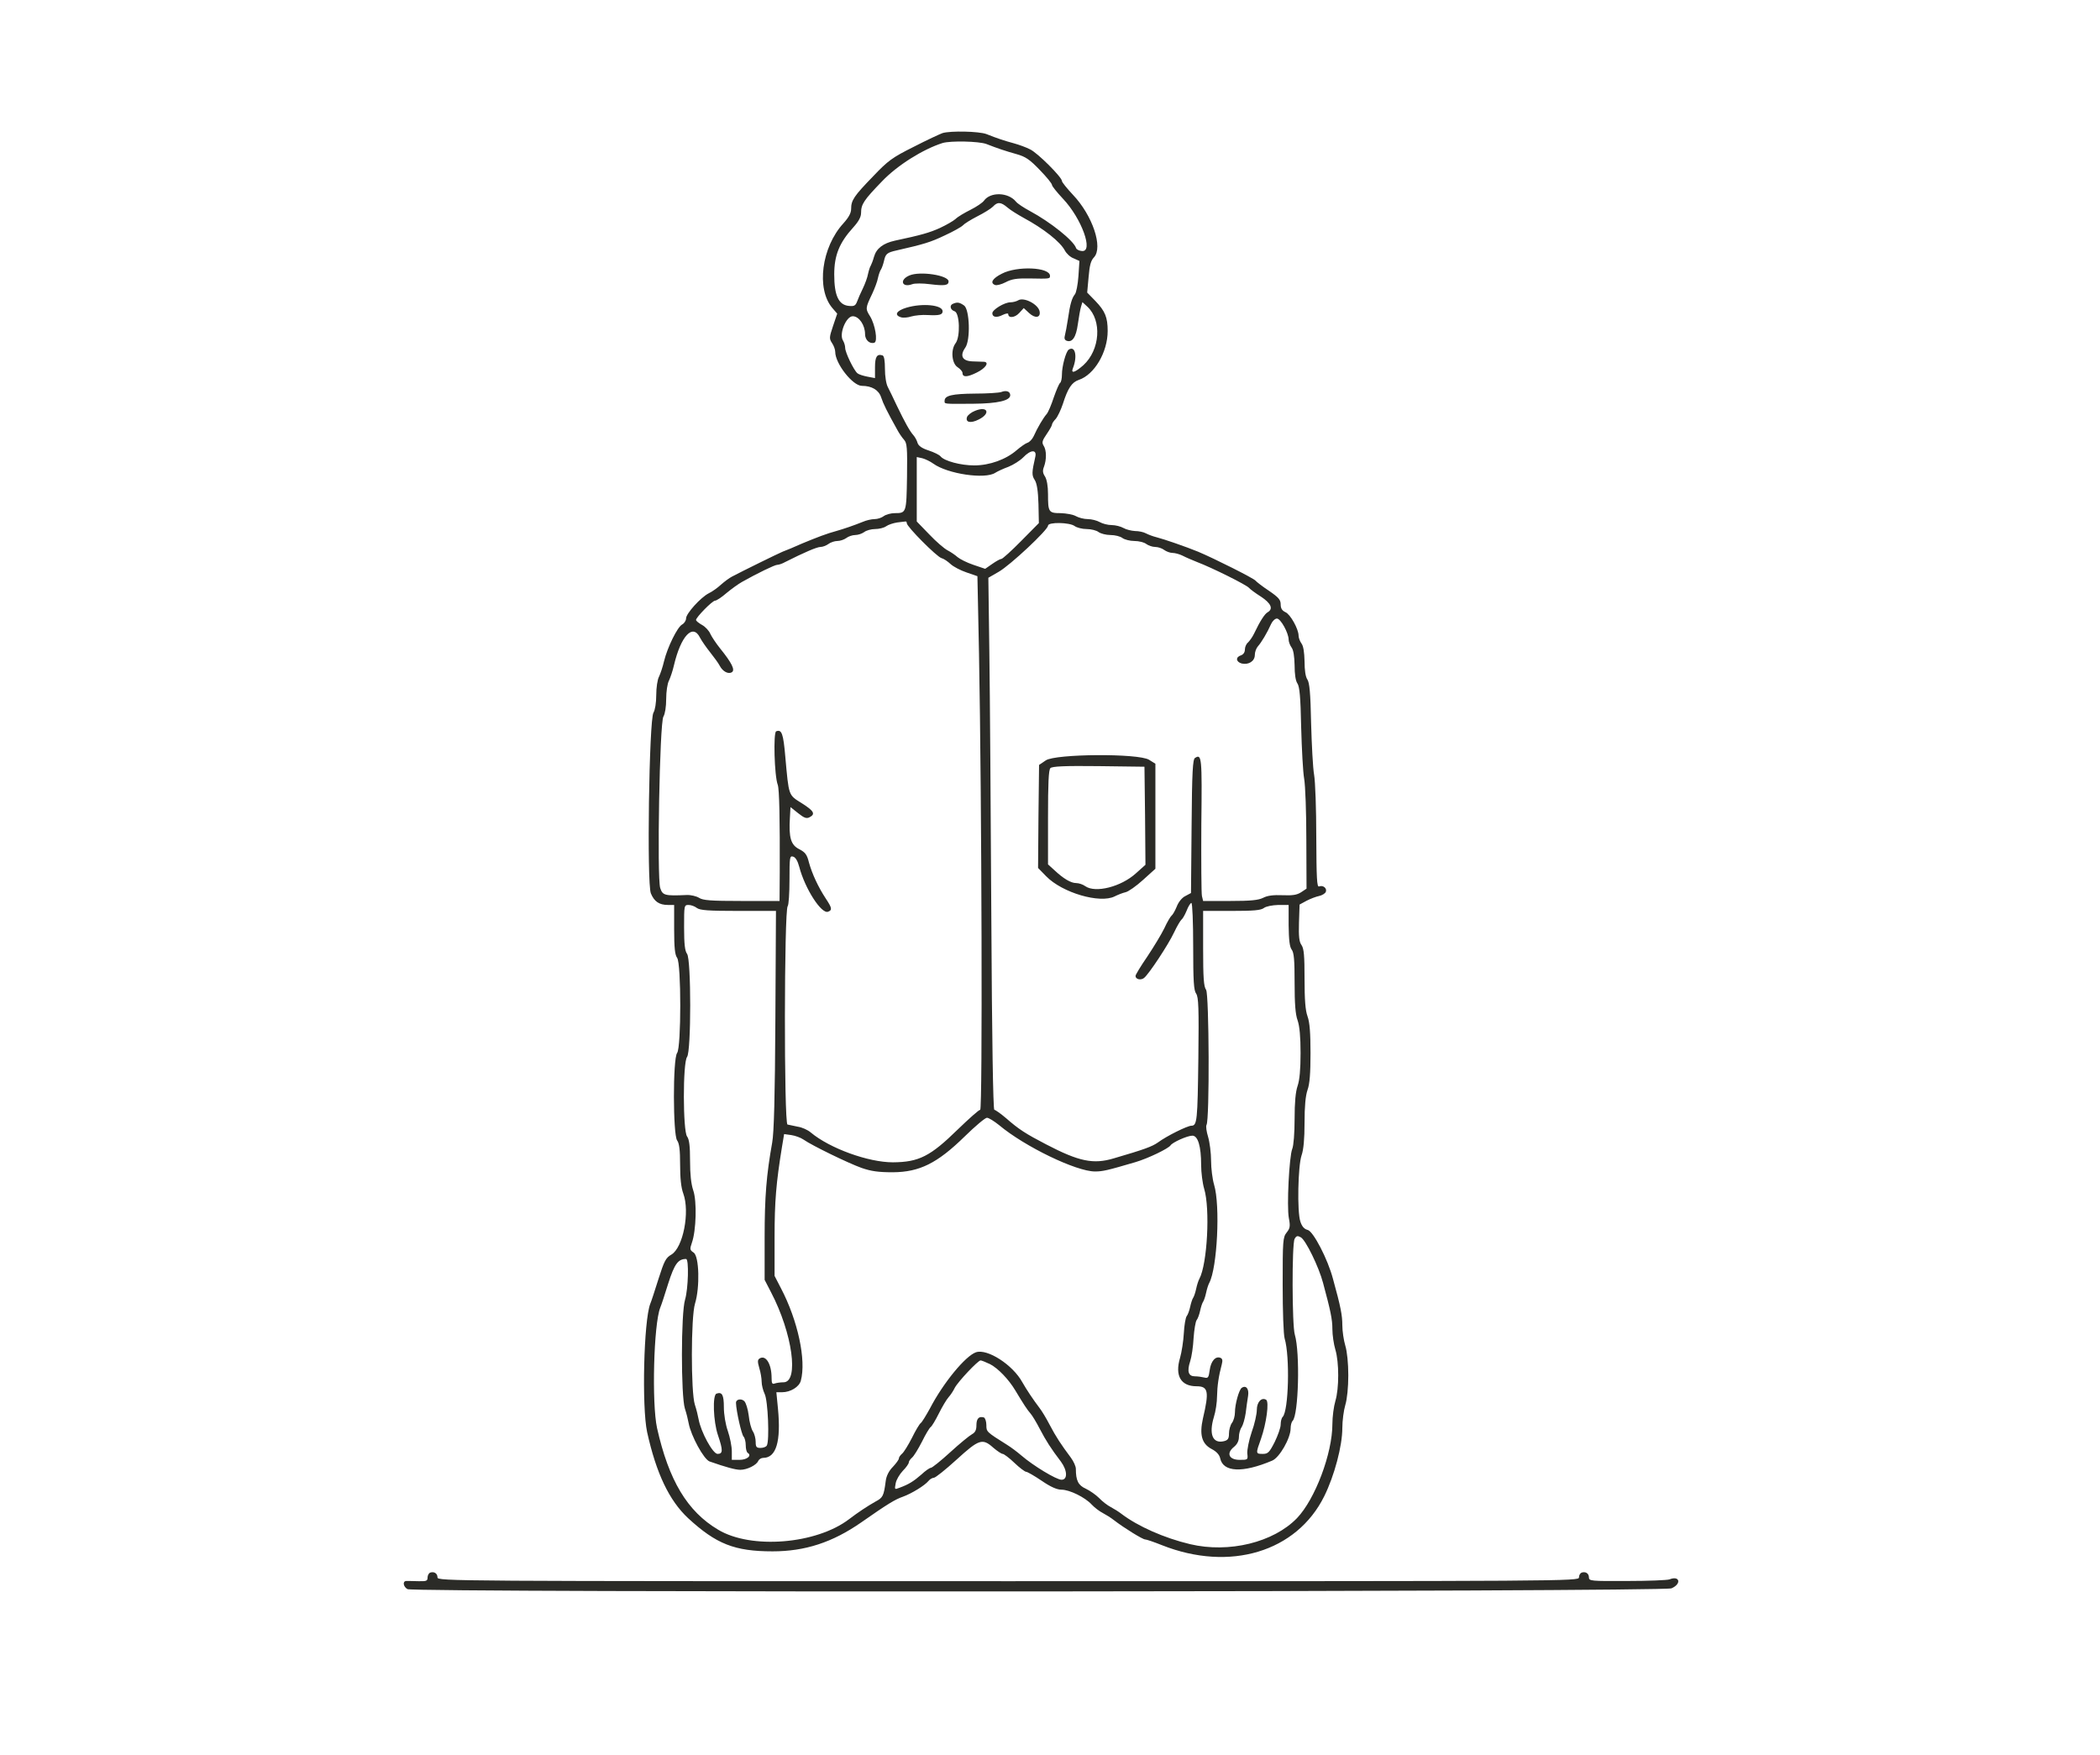
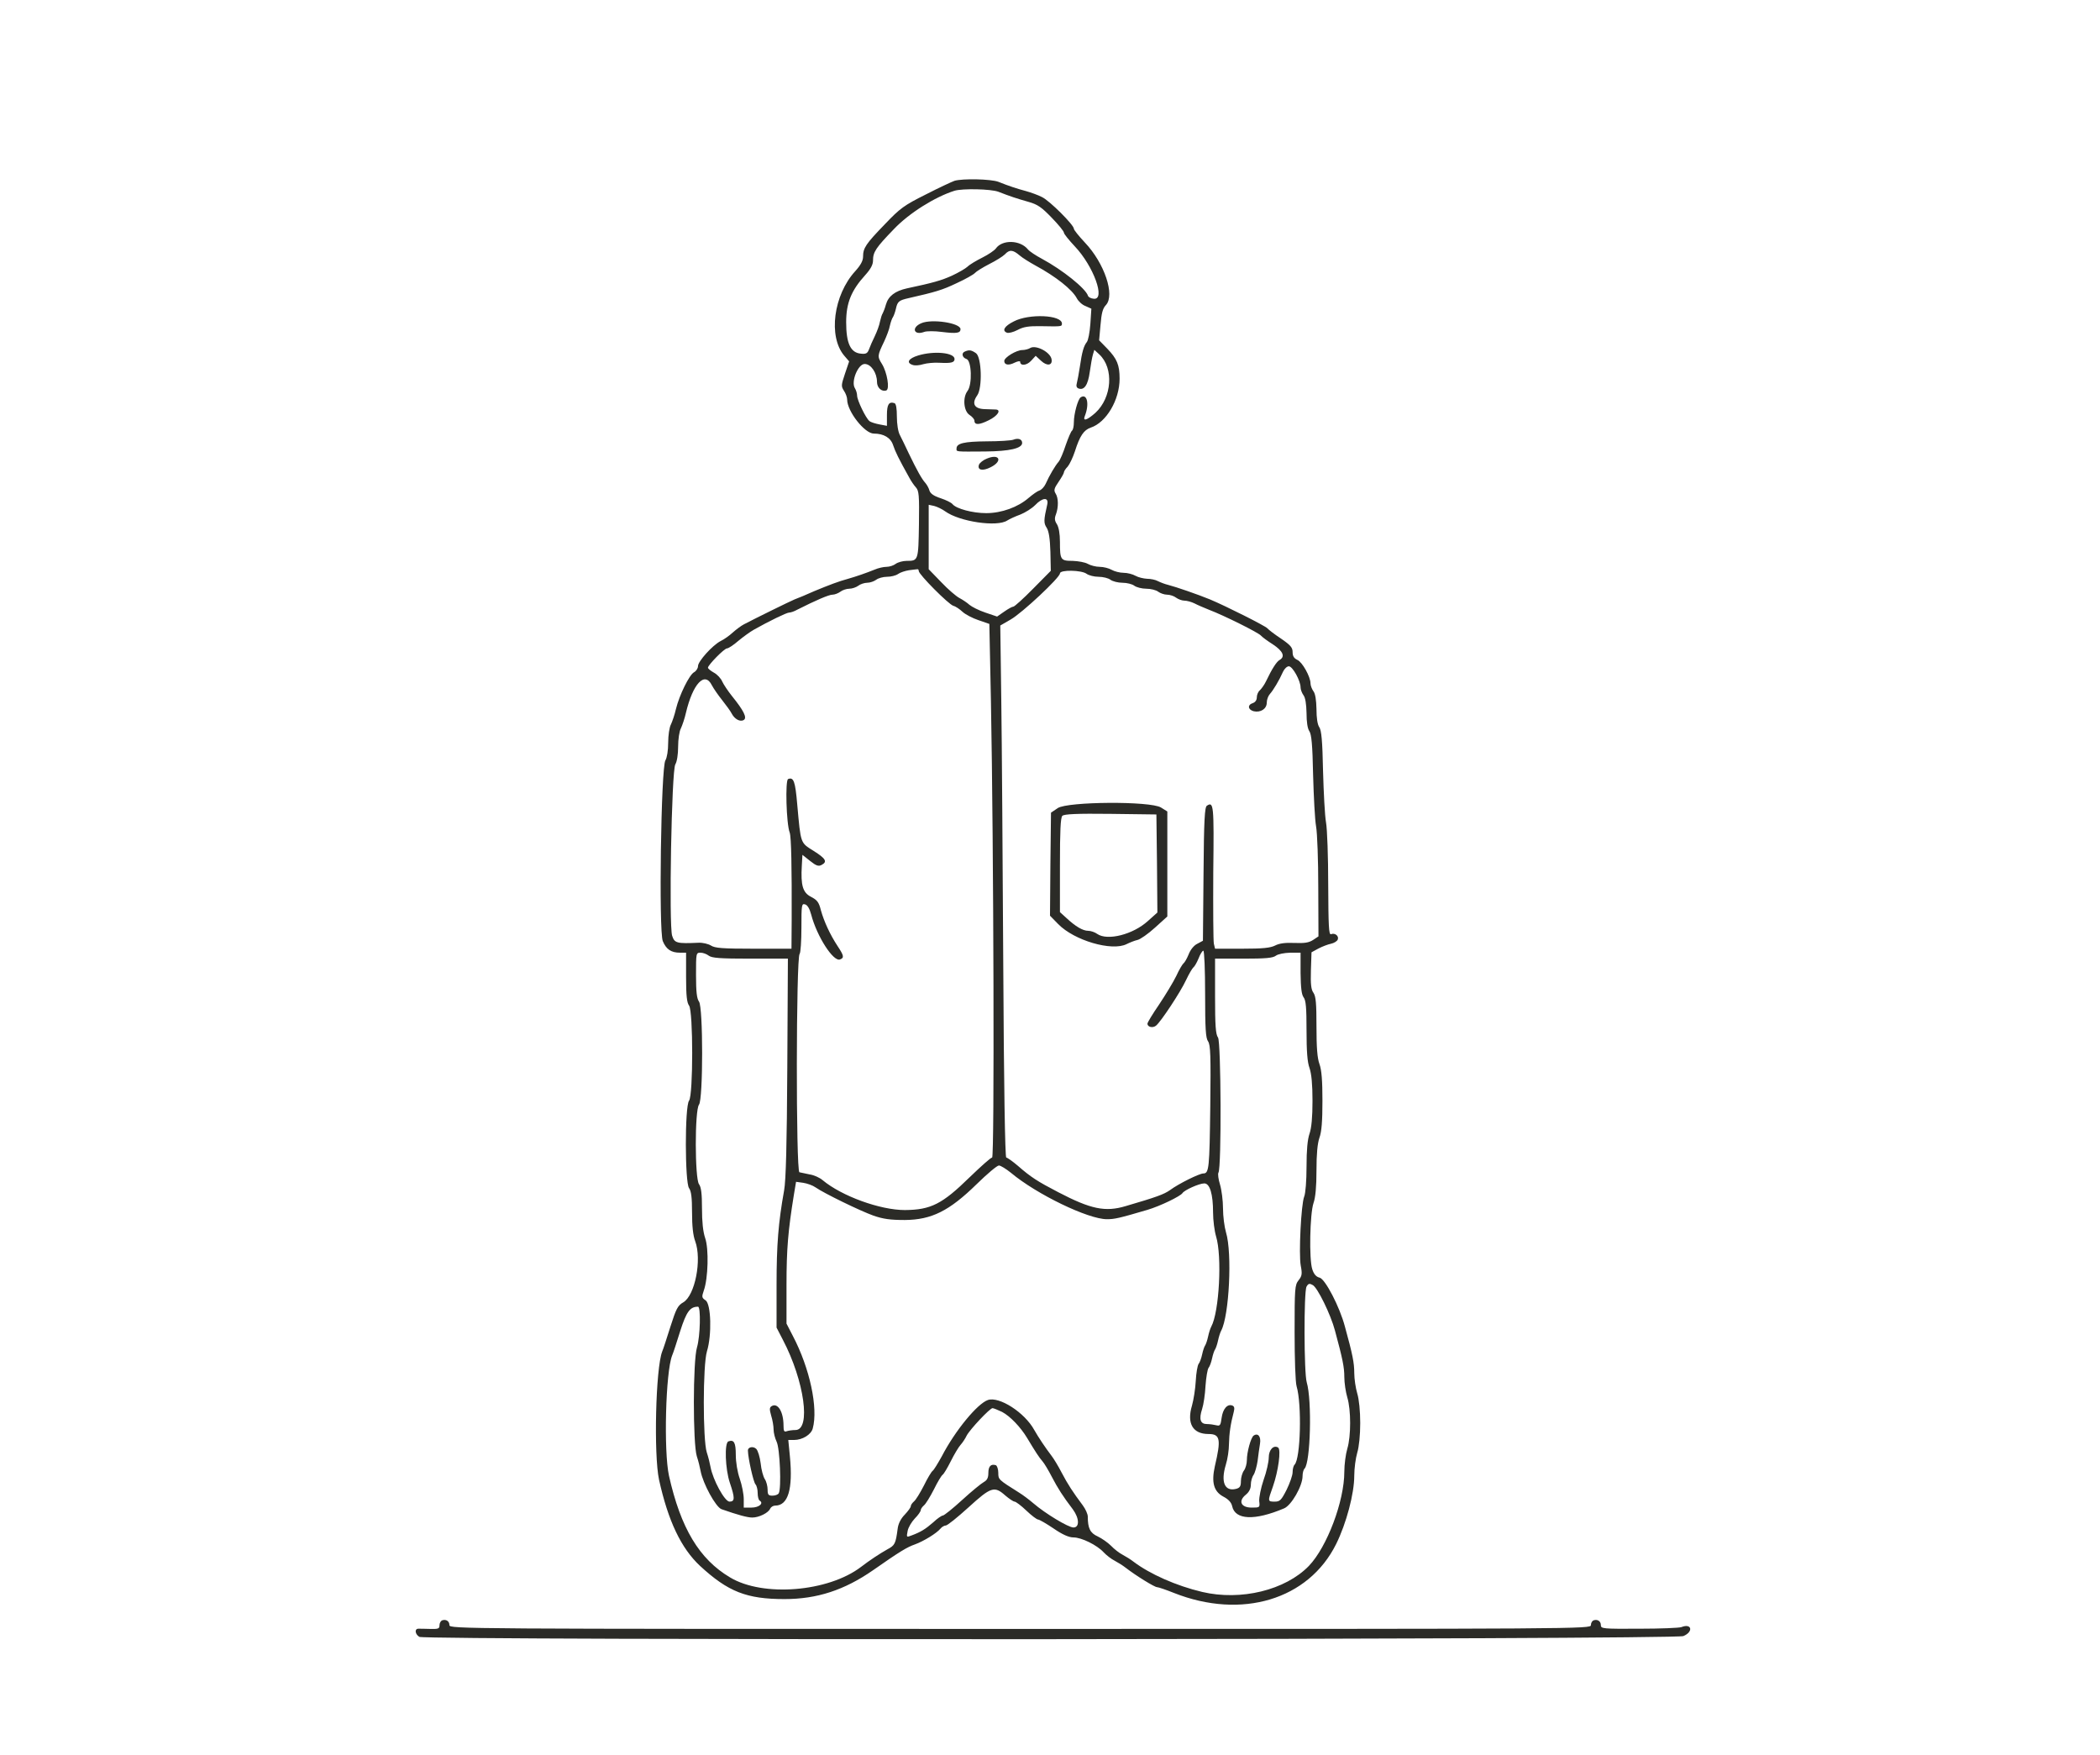
<svg xmlns="http://www.w3.org/2000/svg" version="1.0" width="1056pt" height="882pt" viewBox="0 0 1056 882" preserveAspectRatio="xMidYMid meet">
-   <g transform="translate(0,882) scale(0.1,-0.1)" fill="#2B2B27">
-     <path d="M4740 8151 c-14 -5 -79 -35 -145 -69 -108 -54 -129 -69 -205 -149 -96 -99 -110 -120 -110 -163 0 -21 -12 -43 -39 -73 -110 -120 -137 -329 -56 -425 l25 -29 -21 -62 c-19 -57 -20 -63 -5 -86 9 -13 16 -33 16 -44 0 -59 88 -171 134 -171 50 0 85 -21 97 -58 11 -33 28 -68 81 -163 9 -17 24 -39 34 -50 15 -17 17 -39 15 -186 -3 -182 -3 -183 -62 -183 -19 0 -44 -7 -55 -15 -10 -8 -31 -15 -46 -15 -15 0 -42 -6 -60 -14 -42 -17 -94 -35 -133 -46 -48 -13 -95 -31 -170 -62 -38 -17 -83 -36 -100 -42 -28 -12 -197 -95 -254 -125 -14 -7 -39 -26 -56 -41 -16 -15 -44 -35 -61 -43 -41 -21 -114 -102 -114 -126 0 -11 -9 -25 -20 -31 -24 -13 -74 -115 -91 -185 -6 -27 -18 -62 -25 -77 -8 -14 -14 -56 -14 -92 0 -40 -6 -76 -14 -89 -22 -35 -34 -859 -13 -909 17 -41 42 -58 86 -58 l31 0 0 -123 c0 -93 4 -128 15 -143 21 -28 21 -450 0 -478 -22 -29 -21 -412 0 -440 11 -15 15 -48 15 -122 0 -68 5 -116 16 -145 34 -93 -1 -272 -60 -307 -28 -16 -36 -32 -65 -123 -18 -57 -36 -113 -41 -124 -33 -84 -43 -519 -16 -645 46 -208 111 -344 206 -433 141 -130 234 -167 425 -167 163 0 301 45 445 145 136 95 171 116 211 130 44 16 109 56 128 79 7 9 20 16 27 16 8 0 59 41 114 91 113 103 130 109 185 60 20 -17 41 -31 47 -31 6 0 33 -20 59 -45 26 -25 53 -45 59 -45 6 0 41 -20 78 -45 45 -31 77 -45 100 -45 40 0 118 -38 152 -75 14 -15 39 -34 55 -42 17 -9 41 -24 55 -35 53 -41 146 -98 158 -98 7 0 45 -13 85 -29 341 -135 677 -34 816 246 51 103 91 253 91 343 0 37 7 89 15 116 9 29 15 89 15 149 0 60 -6 120 -15 149 -8 27 -15 73 -15 103 0 50 -8 92 -47 233 -26 99 -99 239 -127 246 -17 4 -29 17 -37 42 -17 50 -12 280 6 333 10 28 15 82 15 164 0 83 5 136 15 165 11 30 15 84 15 185 0 101 -4 155 -15 185 -11 30 -15 84 -15 189 0 116 -3 151 -15 169 -12 16 -15 43 -13 113 l3 91 35 19 c19 10 48 21 63 24 15 3 31 13 34 21 7 18 -14 35 -34 27 -11 -4 -13 41 -14 248 0 140 -5 281 -11 314 -6 33 -12 150 -15 259 -3 152 -8 204 -19 220 -9 13 -14 46 -14 91 -1 46 -6 77 -15 89 -8 11 -15 29 -15 40 0 33 -41 107 -66 118 -17 8 -24 19 -24 39 0 23 -10 35 -58 68 -32 21 -63 45 -69 52 -10 12 -207 111 -288 145 -61 25 -171 63 -210 73 -17 4 -40 13 -52 19 -12 7 -37 12 -55 12 -18 1 -44 7 -58 15 -14 8 -41 15 -60 15 -19 0 -46 7 -60 15 -14 8 -41 15 -60 15 -19 0 -46 7 -60 15 -14 8 -48 14 -76 15 -61 0 -64 5 -64 96 0 41 -6 73 -15 88 -12 18 -13 30 -5 50 13 36 13 82 -2 105 -10 16 -7 26 15 58 15 22 27 43 27 48 0 5 8 18 19 29 10 12 26 46 36 76 25 79 45 108 80 120 78 26 145 139 145 246 0 69 -13 100 -62 151 l-41 42 7 77 c5 60 11 83 27 100 47 50 -7 211 -106 315 -30 32 -55 63 -55 69 0 19 -122 141 -160 159 -19 10 -55 23 -80 30 -48 13 -85 25 -140 47 -38 14 -179 17 -220 5z m220 -55 c59 -23 92 -34 152 -51 46 -13 66 -27 117 -80 34 -35 61 -68 61 -75 0 -6 25 -37 55 -69 94 -99 156 -270 95 -263 -14 1 -27 8 -29 15 -12 37 -128 130 -232 186 -30 16 -62 37 -70 47 -39 48 -129 50 -161 5 -7 -10 -38 -31 -68 -46 -30 -15 -64 -35 -75 -46 -11 -10 -46 -30 -78 -45 -53 -24 -95 -36 -227 -64 -59 -13 -93 -39 -105 -81 -5 -19 -13 -38 -16 -44 -4 -5 -10 -24 -14 -42 -3 -18 -15 -50 -26 -73 -11 -22 -24 -52 -29 -66 -8 -21 -15 -25 -42 -22 -51 5 -73 52 -73 158 0 97 26 160 96 237 27 30 39 52 39 73 0 43 14 64 105 158 77 81 207 162 305 193 41 12 182 9 220 -5z m107 -320 c15 -13 51 -35 78 -50 104 -56 187 -122 210 -166 8 -15 27 -33 44 -39 l29 -13 -5 -76 c-3 -43 -11 -84 -18 -92 -15 -19 -24 -48 -35 -125 -5 -33 -12 -70 -15 -81 -4 -14 -2 -23 8 -27 29 -11 48 17 57 83 5 36 12 75 16 88 l7 23 25 -23 c74 -69 64 -217 -20 -294 -42 -37 -64 -44 -53 -16 24 60 12 116 -21 94 -14 -10 -34 -83 -34 -125 0 -20 -4 -38 -9 -42 -5 -3 -19 -36 -32 -73 -12 -37 -28 -75 -36 -84 -16 -18 -46 -68 -65 -111 -7 -15 -21 -30 -31 -33 -10 -3 -34 -20 -54 -37 -54 -47 -136 -77 -214 -77 -68 0 -150 22 -169 45 -6 8 -33 21 -60 30 -34 11 -51 23 -56 38 -3 12 -13 30 -21 39 -18 20 -42 63 -83 148 -17 36 -37 78 -45 93 -9 16 -15 56 -15 92 0 42 -4 65 -12 68 -28 9 -38 -6 -38 -60 l0 -54 -37 7 c-21 4 -44 11 -51 17 -18 14 -62 105 -62 128 0 11 -5 27 -11 37 -21 33 16 122 49 122 32 0 62 -45 62 -90 0 -30 24 -51 47 -43 18 7 4 91 -22 133 -24 38 -23 42 11 113 12 26 26 62 29 80 4 18 11 37 15 42 4 6 11 25 15 42 8 37 15 43 64 54 136 31 170 41 241 75 44 20 86 44 92 51 7 8 39 28 72 45 34 17 69 39 79 49 23 25 40 24 74 -5z m139 -1253 c-18 -79 -18 -93 -3 -116 11 -17 17 -54 19 -121 l2 -96 -89 -90 c-49 -50 -94 -90 -99 -90 -6 0 -26 -11 -46 -25 l-36 -25 -59 20 c-33 11 -68 29 -80 39 -11 10 -33 25 -50 34 -16 8 -58 44 -92 80 l-63 65 0 162 0 162 28 -6 c15 -4 40 -16 55 -27 72 -52 261 -80 312 -46 11 7 41 21 66 30 25 10 58 31 74 47 38 40 70 41 61 3z m-646 -334 c0 -17 150 -168 174 -175 12 -3 32 -17 46 -30 14 -13 50 -32 80 -42 l55 -19 8 -389 c14 -745 18 -2294 6 -2294 -7 0 -57 -45 -113 -99 -138 -135 -195 -164 -326 -165 -124 0 -317 70 -413 150 -15 13 -44 26 -65 29 -20 4 -44 9 -52 11 -18 4 -17 1081 1 1098 5 6 9 65 9 132 0 113 1 122 18 117 12 -3 23 -21 31 -51 29 -111 112 -239 145 -226 22 8 20 19 -12 67 -38 58 -68 123 -84 180 -10 41 -19 52 -50 68 -41 21 -52 57 -46 157 l3 54 39 -31 c30 -24 42 -28 57 -20 31 16 22 32 -40 71 -67 42 -64 34 -82 233 -10 117 -18 139 -46 128 -15 -6 -9 -225 8 -269 8 -22 11 -174 10 -441 l-1 -143 -190 0 c-157 0 -195 3 -215 16 -13 8 -41 15 -62 14 -110 -5 -121 -2 -133 35 -17 52 -3 832 16 862 8 13 14 49 14 89 0 36 6 78 14 92 7 15 19 50 25 77 35 148 95 212 131 139 9 -17 32 -50 52 -75 19 -24 41 -54 47 -66 15 -29 43 -44 61 -33 18 11 0 47 -59 120 -20 25 -42 58 -49 73 -6 15 -25 36 -42 45 -16 9 -30 20 -30 25 0 13 82 97 96 97 7 0 33 17 57 38 24 20 60 46 78 56 76 43 165 86 177 86 8 0 26 6 40 14 95 48 160 76 178 76 11 0 29 7 40 15 10 8 31 15 45 15 14 0 34 7 45 15 10 8 31 15 45 15 14 0 34 7 45 15 10 8 35 15 54 15 20 0 45 6 56 14 11 8 36 16 55 19 19 2 37 5 42 5 4 1 7 -3 7 -9z m844 -14 c11 -8 38 -15 60 -15 23 0 50 -7 60 -15 11 -8 38 -15 60 -15 23 0 50 -7 60 -15 11 -8 38 -15 60 -15 23 0 50 -7 60 -15 11 -8 31 -15 45 -15 14 0 35 -7 45 -15 11 -8 30 -15 42 -15 12 0 35 -6 51 -14 15 -8 48 -22 73 -32 74 -28 249 -115 261 -130 6 -7 33 -27 60 -44 50 -33 63 -61 34 -78 -15 -8 -38 -43 -69 -108 -8 -17 -22 -36 -30 -44 -9 -7 -16 -23 -16 -36 0 -14 -8 -25 -20 -29 -28 -9 -25 -33 4 -41 35 -8 66 12 66 43 0 15 7 34 16 44 17 19 46 67 66 112 7 15 20 27 29 27 19 0 59 -73 59 -106 0 -11 7 -29 15 -40 9 -12 14 -43 15 -89 0 -45 5 -78 14 -91 11 -16 16 -68 19 -220 3 -109 9 -226 15 -259 6 -33 11 -171 11 -306 l1 -247 -27 -18 c-22 -14 -43 -17 -94 -15 -46 2 -76 -2 -97 -13 -24 -12 -62 -16 -166 -16 l-136 0 -6 25 c-3 13 -4 175 -3 360 4 339 2 356 -32 334 -11 -7 -15 -68 -17 -344 l-3 -335 -28 -15 c-17 -8 -35 -30 -44 -54 -9 -22 -21 -42 -26 -45 -5 -4 -22 -32 -36 -63 -15 -31 -54 -95 -86 -143 -33 -48 -59 -91 -59 -97 0 -17 27 -23 43 -10 24 19 122 167 151 229 15 32 32 60 37 64 5 3 17 23 26 45 8 21 19 39 24 39 5 0 9 -97 9 -218 0 -175 3 -222 15 -238 12 -18 14 -71 11 -325 -4 -312 -6 -339 -35 -339 -20 0 -125 -52 -168 -84 -30 -21 -68 -35 -222 -80 -103 -31 -175 -16 -340 70 -104 54 -138 76 -202 132 -27 23 -54 42 -59 42 -6 0 -12 363 -15 963 -3 529 -7 1131 -10 1337 l-5 375 52 30 c58 33 248 211 248 232 0 19 109 17 134 -2z m-1900 -1920 c16 -12 58 -15 209 -15 l189 0 -3 -547 c-2 -386 -7 -569 -16 -618 -29 -162 -38 -272 -38 -475 l0 -215 32 -62 c108 -206 142 -453 63 -453 -16 0 -35 -3 -44 -6 -13 -5 -16 1 -16 28 0 70 -29 117 -60 98 -11 -7 -11 -16 -2 -48 7 -22 12 -53 12 -69 0 -17 7 -44 15 -61 17 -33 25 -237 11 -260 -4 -7 -18 -12 -32 -12 -20 0 -24 5 -24 30 0 17 -6 41 -14 53 -8 12 -18 48 -21 80 -4 32 -14 64 -22 72 -15 15 -43 10 -42 -9 1 -40 28 -159 38 -169 6 -6 11 -26 11 -43 0 -18 4 -35 10 -39 22 -13 -3 -35 -41 -35 l-39 0 0 43 c0 24 -9 70 -20 102 -12 34 -20 84 -20 120 0 62 -9 78 -37 68 -21 -7 -16 -140 7 -208 26 -77 26 -95 -2 -95 -24 1 -83 109 -95 174 -3 17 -11 50 -19 74 -20 62 -20 440 1 508 25 81 21 238 -7 256 -19 13 -20 17 -9 49 22 61 26 210 7 264 -11 33 -16 82 -16 150 0 73 -4 106 -15 121 -21 28 -22 371 0 400 21 28 21 490 0 518 -11 15 -15 49 -15 133 0 111 0 113 23 113 12 0 31 -7 41 -15z m2976 -87 c1 -75 5 -108 15 -122 12 -15 15 -53 15 -167 0 -105 4 -159 15 -189 10 -29 15 -82 15 -165 0 -83 -5 -136 -15 -165 -10 -29 -15 -82 -15 -166 0 -70 -5 -135 -12 -151 -15 -38 -28 -287 -17 -347 8 -41 6 -52 -11 -73 -19 -24 -20 -41 -20 -262 0 -134 4 -251 10 -271 27 -91 20 -364 -10 -394 -6 -6 -10 -23 -10 -38 0 -16 -14 -55 -30 -88 -27 -53 -34 -60 -60 -60 -36 0 -36 1 -9 76 27 77 42 186 26 196 -23 14 -47 -11 -47 -51 0 -20 -11 -71 -26 -112 -14 -41 -23 -89 -22 -106 4 -33 3 -33 -38 -33 -54 0 -69 33 -29 65 17 14 25 31 25 51 0 16 6 38 14 49 7 11 16 43 20 70 3 28 9 66 12 86 6 36 -10 56 -32 41 -14 -10 -34 -83 -34 -123 0 -19 -7 -43 -15 -53 -8 -11 -15 -35 -15 -53 0 -26 -5 -34 -25 -39 -57 -14 -77 35 -51 121 9 28 16 75 16 105 1 52 8 101 24 161 5 19 3 28 -7 32 -25 10 -48 -17 -54 -62 -5 -37 -8 -42 -27 -37 -12 3 -33 6 -47 6 -33 0 -41 24 -24 76 7 21 15 74 17 116 3 43 10 83 15 90 6 7 14 29 18 48 4 19 11 40 15 45 4 6 11 26 15 45 4 19 11 41 16 50 40 75 56 389 24 494 -8 27 -15 81 -15 120 0 39 -7 93 -15 120 -8 26 -12 53 -8 60 16 25 13 657 -2 679 -12 17 -15 60 -15 209 l0 188 143 0 c110 0 148 3 163 15 11 8 41 14 72 15 l52 0 0 -102z m-1456 -1005 c129 -108 388 -233 482 -233 39 0 61 5 204 47 64 19 165 68 176 84 9 15 84 49 110 49 28 0 44 -54 44 -147 0 -38 7 -92 15 -119 31 -101 16 -380 -24 -454 -5 -9 -12 -31 -16 -50 -4 -19 -11 -39 -15 -45 -4 -5 -11 -26 -15 -45 -4 -19 -12 -41 -18 -48 -5 -7 -12 -45 -14 -85 -2 -39 -11 -96 -19 -124 -27 -90 4 -143 83 -143 59 0 64 -26 32 -162 -18 -81 -6 -127 43 -153 25 -13 40 -29 44 -48 15 -69 112 -74 261 -11 37 15 93 113 93 162 0 15 4 32 10 38 30 30 38 343 11 434 -14 46 -15 455 -1 481 9 16 15 17 31 8 24 -12 91 -149 112 -229 38 -141 47 -183 47 -233 0 -30 7 -76 15 -103 19 -63 19 -195 0 -258 -8 -27 -15 -79 -15 -116 0 -148 -87 -378 -178 -473 -118 -122 -342 -177 -537 -131 -131 31 -263 90 -345 152 -14 11 -38 26 -55 35 -16 8 -43 29 -58 45 -16 16 -46 37 -67 47 -38 17 -50 41 -50 100 0 12 -11 37 -25 56 -50 67 -75 105 -106 164 -17 33 -40 71 -51 85 -32 42 -66 93 -87 130 -48 88 -176 170 -233 151 -53 -18 -165 -154 -232 -283 -20 -36 -40 -69 -46 -73 -6 -4 -26 -37 -44 -74 -19 -37 -41 -73 -50 -80 -9 -8 -16 -18 -16 -24 0 -6 -14 -25 -30 -42 -20 -20 -33 -46 -36 -71 -10 -76 -14 -84 -52 -104 -39 -22 -89 -55 -132 -88 -165 -126 -493 -153 -659 -53 -155 92 -248 248 -307 511 -27 124 -17 522 16 605 5 11 23 66 40 121 32 100 50 124 90 124 15 0 11 -150 -5 -204 -21 -68 -21 -485 -1 -548 8 -24 16 -57 19 -74 12 -64 76 -181 105 -192 83 -29 130 -42 155 -42 34 0 82 24 90 45 4 8 15 15 25 15 65 0 90 82 74 248 l-8 82 29 0 c42 0 86 27 94 58 28 103 -15 303 -100 465 l-32 62 0 195 c0 180 8 273 37 452 l11 66 36 -5 c20 -3 48 -13 62 -23 43 -30 224 -118 291 -142 49 -17 85 -22 158 -22 134 1 223 45 361 180 53 52 103 94 112 94 9 0 36 -17 61 -37z m-45 -1202 c40 -21 93 -76 126 -131 42 -70 61 -99 77 -117 9 -10 30 -45 47 -78 31 -59 55 -97 106 -164 33 -45 34 -91 3 -91 -26 0 -143 71 -202 122 -21 18 -53 42 -71 53 -105 66 -105 66 -105 100 0 18 -6 35 -12 38 -25 8 -38 -5 -38 -39 0 -24 -6 -36 -22 -45 -13 -7 -62 -47 -109 -90 -48 -44 -92 -79 -98 -79 -6 0 -28 -15 -48 -34 -39 -34 -63 -49 -109 -66 -26 -10 -26 -10 -20 22 3 18 20 46 36 63 17 17 30 36 30 42 0 6 7 16 16 24 9 7 31 43 50 80 18 37 38 70 44 74 6 4 24 34 41 68 17 34 39 71 49 82 10 11 24 32 31 47 17 32 117 138 130 138 5 0 27 -9 48 -19z M5038 7444 c-48 -24 -61 -47 -34 -57 8 -3 32 3 53 14 30 16 56 20 118 19 104 -2 105 -2 105 13 0 44 -166 51 -242 11z M4573 7435 c-52 -22 -38 -63 14 -44 12 5 53 5 90 0 73 -9 93 -6 93 14 0 31 -144 53 -197 30z M5120 7310 c-8 -5 -26 -10 -39 -10 -30 0 -91 -37 -91 -55 0 -20 22 -24 53 -8 15 7 27 9 27 4 0 -22 33 -19 55 5 l23 25 27 -25 c30 -28 58 -24 53 7 -5 36 -79 75 -108 57z M4793 7293 c-20 -7 -15 -31 7 -38 26 -8 30 -129 5 -161 -25 -33 -19 -101 10 -120 14 -9 25 -22 25 -29 0 -23 24 -22 72 2 45 22 64 52 36 54 -7 0 -33 1 -58 2 -51 2 -65 28 -36 69 27 38 22 192 -6 212 -23 16 -34 18 -55 9z M4558 7273 c-50 -15 -63 -37 -28 -48 11 -4 35 -2 53 4 17 5 55 9 82 7 58 -3 75 1 75 19 0 32 -102 42 -182 18z M5035 6849 c-11 -4 -71 -8 -133 -8 -115 -1 -152 -10 -152 -36 0 -17 -9 -16 144 -15 124 1 186 16 186 43 0 19 -20 26 -45 16z M4902 6754 c-18 -7 -35 -21 -39 -30 -10 -28 18 -34 59 -13 62 31 44 70 -20 43z M5259 4997 l-34 -23 -3 -259 -2 -259 41 -42 c81 -83 270 -138 344 -101 16 8 41 18 55 21 14 3 54 31 88 62 l62 56 0 264 0 264 -32 20 c-54 33 -470 30 -519 -3z m499 -278 l2 -247 -48 -43 c-75 -68 -203 -100 -254 -65 -12 9 -33 16 -46 16 -27 0 -64 22 -109 64 l-33 30 0 236 c0 172 3 239 12 248 9 9 72 12 243 10 l230 -3 3 -246z M2163 913 c-7 -3 -13 -14 -13 -25 0 -17 -6 -19 -47 -18 -27 1 -54 1 -60 1 -20 -1 -15 -29 6 -41 34 -18 6313 -14 6356 4 52 22 42 66 -10 45 -11 -4 -107 -8 -212 -8 -183 -1 -193 0 -193 18 0 20 -17 31 -37 24 -7 -3 -13 -13 -13 -24 0 -19 -48 -19 -2870 -19 -2809 0 -2870 0 -2870 19 0 20 -17 31 -37 24z" />
+   <g class="place" transform="translate(6.0,24.0)">
+     <g transform="translate(0,882) scale(0.1,-0.1)" fill="#2B2B27">
+       <path d="M4740 8151 c-14 -5 -79 -35 -145 -69 -108 -54 -129 -69 -205 -149 -96 -99 -110 -120 -110 -163 0 -21 -12 -43 -39 -73 -110 -120 -137 -329 -56 -425 l25 -29 -21 -62 c-19 -57 -20 -63 -5 -86 9 -13 16 -33 16 -44 0 -59 88 -171 134 -171 50 0 85 -21 97 -58 11 -33 28 -68 81 -163 9 -17 24 -39 34 -50 15 -17 17 -39 15 -186 -3 -182 -3 -183 -62 -183 -19 0 -44 -7 -55 -15 -10 -8 -31 -15 -46 -15 -15 0 -42 -6 -60 -14 -42 -17 -94 -35 -133 -46 -48 -13 -95 -31 -170 -62 -38 -17 -83 -36 -100 -42 -28 -12 -197 -95 -254 -125 -14 -7 -39 -26 -56 -41 -16 -15 -44 -35 -61 -43 -41 -21 -114 -102 -114 -126 0 -11 -9 -25 -20 -31 -24 -13 -74 -115 -91 -185 -6 -27 -18 -62 -25 -77 -8 -14 -14 -56 -14 -92 0 -40 -6 -76 -14 -89 -22 -35 -34 -859 -13 -909 17 -41 42 -58 86 -58 l31 0 0 -123 c0 -93 4 -128 15 -143 21 -28 21 -450 0 -478 -22 -29 -21 -412 0 -440 11 -15 15 -48 15 -122 0 -68 5 -116 16 -145 34 -93 -1 -272 -60 -307 -28 -16 -36 -32 -65 -123 -18 -57 -36 -113 -41 -124 -33 -84 -43 -519 -16 -645 46 -208 111 -344 206 -433 141 -130 234 -167 425 -167 163 0 301 45 445 145 136 95 171 116 211 130 44 16 109 56 128 79 7 9 20 16 27 16 8 0 59 41 114 91 113 103 130 109 185 60 20 -17 41 -31 47 -31 6 0 33 -20 59 -45 26 -25 53 -45 59 -45 6 0 41 -20 78 -45 45 -31 77 -45 100 -45 40 0 118 -38 152 -75 14 -15 39 -34 55 -42 17 -9 41 -24 55 -35 53 -41 146 -98 158 -98 7 0 45 -13 85 -29 341 -135 677 -34 816 246 51 103 91 253 91 343 0 37 7 89 15 116 9 29 15 89 15 149 0 60 -6 120 -15 149 -8 27 -15 73 -15 103 0 50 -8 92 -47 233 -26 99 -99 239 -127 246 -17 4 -29 17 -37 42 -17 50 -12 280 6 333 10 28 15 82 15 164 0 83 5 136 15 165 11 30 15 84 15 185 0 101 -4 155 -15 185 -11 30 -15 84 -15 189 0 116 -3 151 -15 169 -12 16 -15 43 -13 113 l3 91 35 19 c19 10 48 21 63 24 15 3 31 13 34 21 7 18 -14 35 -34 27 -11 -4 -13 41 -14 248 0 140 -5 281 -11 314 -6 33 -12 150 -15 259 -3 152 -8 204 -19 220 -9 13 -14 46 -14 91 -1 46 -6 77 -15 89 -8 11 -15 29 -15 40 0 33 -41 107 -66 118 -17 8 -24 19 -24 39 0 23 -10 35 -58 68 -32 21 -63 45 -69 52 -10 12 -207 111 -288 145 -61 25 -171 63 -210 73 -17 4 -40 13 -52 19 -12 7 -37 12 -55 12 -18 1 -44 7 -58 15 -14 8 -41 15 -60 15 -19 0 -46 7 -60 15 -14 8 -41 15 -60 15 -19 0 -46 7 -60 15 -14 8 -48 14 -76 15 -61 0 -64 5 -64 96 0 41 -6 73 -15 88 -12 18 -13 30 -5 50 13 36 13 82 -2 105 -10 16 -7 26 15 58 15 22 27 43 27 48 0 5 8 18 19 29 10 12 26 46 36 76 25 79 45 108 80 120 78 26 145 139 145 246 0 69 -13 100 -62 151 l-41 42 7 77 c5 60 11 83 27 100 47 50 -7 211 -106 315 -30 32 -55 63 -55 69 0 19 -122 141 -160 159 -19 10 -55 23 -80 30 -48 13 -85 25 -140 47 -38 14 -179 17 -220 5z m220 -55 c59 -23 92 -34 152 -51 46 -13 66 -27 117 -80 34 -35 61 -68 61 -75 0 -6 25 -37 55 -69 94 -99 156 -270 95 -263 -14 1 -27 8 -29 15 -12 37 -128 130 -232 186 -30 16 -62 37 -70 47 -39 48 -129 50 -161 5 -7 -10 -38 -31 -68 -46 -30 -15 -64 -35 -75 -46 -11 -10 -46 -30 -78 -45 -53 -24 -95 -36 -227 -64 -59 -13 -93 -39 -105 -81 -5 -19 -13 -38 -16 -44 -4 -5 -10 -24 -14 -42 -3 -18 -15 -50 -26 -73 -11 -22 -24 -52 -29 -66 -8 -21 -15 -25 -42 -22 -51 5 -73 52 -73 158 0 97 26 160 96 237 27 30 39 52 39 73 0 43 14 64 105 158 77 81 207 162 305 193 41 12 182 9 220 -5z m107 -320 c15 -13 51 -35 78 -50 104 -56 187 -122 210 -166 8 -15 27 -33 44 -39 l29 -13 -5 -76 c-3 -43 -11 -84 -18 -92 -15 -19 -24 -48 -35 -125 -5 -33 -12 -70 -15 -81 -4 -14 -2 -23 8 -27 29 -11 48 17 57 83 5 36 12 75 16 88 l7 23 25 -23 c74 -69 64 -217 -20 -294 -42 -37 -64 -44 -53 -16 24 60 12 116 -21 94 -14 -10 -34 -83 -34 -125 0 -20 -4 -38 -9 -42 -5 -3 -19 -36 -32 -73 -12 -37 -28 -75 -36 -84 -16 -18 -46 -68 -65 -111 -7 -15 -21 -30 -31 -33 -10 -3 -34 -20 -54 -37 -54 -47 -136 -77 -214 -77 -68 0 -150 22 -169 45 -6 8 -33 21 -60 30 -34 11 -51 23 -56 38 -3 12 -13 30 -21 39 -18 20 -42 63 -83 148 -17 36 -37 78 -45 93 -9 16 -15 56 -15 92 0 42 -4 65 -12 68 -28 9 -38 -6 -38 -60 l0 -54 -37 7 c-21 4 -44 11 -51 17 -18 14 -62 105 -62 128 0 11 -5 27 -11 37 -21 33 16 122 49 122 32 0 62 -45 62 -90 0 -30 24 -51 47 -43 18 7 4 91 -22 133 -24 38 -23 42 11 113 12 26 26 62 29 80 4 18 11 37 15 42 4 6 11 25 15 42 8 37 15 43 64 54 136 31 170 41 241 75 44 20 86 44 92 51 7 8 39 28 72 45 34 17 69 39 79 49 23 25 40 24 74 -5z m139 -1253 c-18 -79 -18 -93 -3 -116 11 -17 17 -54 19 -121 l2 -96 -89 -90 c-49 -50 -94 -90 -99 -90 -6 0 -26 -11 -46 -25 l-36 -25 -59 20 c-33 11 -68 29 -80 39 -11 10 -33 25 -50 34 -16 8 -58 44 -92 80 l-63 65 0 162 0 162 28 -6 c15 -4 40 -16 55 -27 72 -52 261 -80 312 -46 11 7 41 21 66 30 25 10 58 31 74 47 38 40 70 41 61 3z m-646 -334 c0 -17 150 -168 174 -175 12 -3 32 -17 46 -30 14 -13 50 -32 80 -42 l55 -19 8 -389 c14 -745 18 -2294 6 -2294 -7 0 -57 -45 -113 -99 -138 -135 -195 -164 -326 -165 -124 0 -317 70 -413 150 -15 13 -44 26 -65 29 -20 4 -44 9 -52 11 -18 4 -17 1081 1 1098 5 6 9 65 9 132 0 113 1 122 18 117 12 -3 23 -21 31 -51 29 -111 112 -239 145 -226 22 8 20 19 -12 67 -38 58 -68 123 -84 180 -10 41 -19 52 -50 68 -41 21 -52 57 -46 157 l3 54 39 -31 c30 -24 42 -28 57 -20 31 16 22 32 -40 71 -67 42 -64 34 -82 233 -10 117 -18 139 -46 128 -15 -6 -9 -225 8 -269 8 -22 11 -174 10 -441 l-1 -143 -190 0 c-157 0 -195 3 -215 16 -13 8 -41 15 -62 14 -110 -5 -121 -2 -133 35 -17 52 -3 832 16 862 8 13 14 49 14 89 0 36 6 78 14 92 7 15 19 50 25 77 35 148 95 212 131 139 9 -17 32 -50 52 -75 19 -24 41 -54 47 -66 15 -29 43 -44 61 -33 18 11 0 47 -59 120 -20 25 -42 58 -49 73 -6 15 -25 36 -42 45 -16 9 -30 20 -30 25 0 13 82 97 96 97 7 0 33 17 57 38 24 20 60 46 78 56 76 43 165 86 177 86 8 0 26 6 40 14 95 48 160 76 178 76 11 0 29 7 40 15 10 8 31 15 45 15 14 0 34 7 45 15 10 8 31 15 45 15 14 0 34 7 45 15 10 8 35 15 54 15 20 0 45 6 56 14 11 8 36 16 55 19 19 2 37 5 42 5 4 1 7 -3 7 -9z m844 -14 c11 -8 38 -15 60 -15 23 0 50 -7 60 -15 11 -8 38 -15 60 -15 23 0 50 -7 60 -15 11 -8 38 -15 60 -15 23 0 50 -7 60 -15 11 -8 31 -15 45 -15 14 0 35 -7 45 -15 11 -8 30 -15 42 -15 12 0 35 -6 51 -14 15 -8 48 -22 73 -32 74 -28 249 -115 261 -130 6 -7 33 -27 60 -44 50 -33 63 -61 34 -78 -15 -8 -38 -43 -69 -108 -8 -17 -22 -36 -30 -44 -9 -7 -16 -23 -16 -36 0 -14 -8 -25 -20 -29 -28 -9 -25 -33 4 -41 35 -8 66 12 66 43 0 15 7 34 16 44 17 19 46 67 66 112 7 15 20 27 29 27 19 0 59 -73 59 -106 0 -11 7 -29 15 -40 9 -12 14 -43 15 -89 0 -45 5 -78 14 -91 11 -16 16 -68 19 -220 3 -109 9 -226 15 -259 6 -33 11 -171 11 -306 l1 -247 -27 -18 c-22 -14 -43 -17 -94 -15 -46 2 -76 -2 -97 -13 -24 -12 -62 -16 -166 -16 l-136 0 -6 25 c-3 13 -4 175 -3 360 4 339 2 356 -32 334 -11 -7 -15 -68 -17 -344 l-3 -335 -28 -15 c-17 -8 -35 -30 -44 -54 -9 -22 -21 -42 -26 -45 -5 -4 -22 -32 -36 -63 -15 -31 -54 -95 -86 -143 -33 -48 -59 -91 -59 -97 0 -17 27 -23 43 -10 24 19 122 167 151 229 15 32 32 60 37 64 5 3 17 23 26 45 8 21 19 39 24 39 5 0 9 -97 9 -218 0 -175 3 -222 15 -238 12 -18 14 -71 11 -325 -4 -312 -6 -339 -35 -339 -20 0 -125 -52 -168 -84 -30 -21 -68 -35 -222 -80 -103 -31 -175 -16 -340 70 -104 54 -138 76 -202 132 -27 23 -54 42 -59 42 -6 0 -12 363 -15 963 -3 529 -7 1131 -10 1337 l-5 375 52 30 c58 33 248 211 248 232 0 19 109 17 134 -2z m-1900 -1920 c16 -12 58 -15 209 -15 l189 0 -3 -547 c-2 -386 -7 -569 -16 -618 -29 -162 -38 -272 -38 -475 l0 -215 32 -62 c108 -206 142 -453 63 -453 -16 0 -35 -3 -44 -6 -13 -5 -16 1 -16 28 0 70 -29 117 -60 98 -11 -7 -11 -16 -2 -48 7 -22 12 -53 12 -69 0 -17 7 -44 15 -61 17 -33 25 -237 11 -260 -4 -7 -18 -12 -32 -12 -20 0 -24 5 -24 30 0 17 -6 41 -14 53 -8 12 -18 48 -21 80 -4 32 -14 64 -22 72 -15 15 -43 10 -42 -9 1 -40 28 -159 38 -169 6 -6 11 -26 11 -43 0 -18 4 -35 10 -39 22 -13 -3 -35 -41 -35 l-39 0 0 43 c0 24 -9 70 -20 102 -12 34 -20 84 -20 120 0 62 -9 78 -37 68 -21 -7 -16 -140 7 -208 26 -77 26 -95 -2 -95 -24 1 -83 109 -95 174 -3 17 -11 50 -19 74 -20 62 -20 440 1 508 25 81 21 238 -7 256 -19 13 -20 17 -9 49 22 61 26 210 7 264 -11 33 -16 82 -16 150 0 73 -4 106 -15 121 -21 28 -22 371 0 400 21 28 21 490 0 518 -11 15 -15 49 -15 133 0 111 0 113 23 113 12 0 31 -7 41 -15z m2976 -87 c1 -75 5 -108 15 -122 12 -15 15 -53 15 -167 0 -105 4 -159 15 -189 10 -29 15 -82 15 -165 0 -83 -5 -136 -15 -165 -10 -29 -15 -82 -15 -166 0 -70 -5 -135 -12 -151 -15 -38 -28 -287 -17 -347 8 -41 6 -52 -11 -73 -19 -24 -20 -41 -20 -262 0 -134 4 -251 10 -271 27 -91 20 -364 -10 -394 -6 -6 -10 -23 -10 -38 0 -16 -14 -55 -30 -88 -27 -53 -34 -60 -60 -60 -36 0 -36 1 -9 76 27 77 42 186 26 196 -23 14 -47 -11 -47 -51 0 -20 -11 -71 -26 -112 -14 -41 -23 -89 -22 -106 4 -33 3 -33 -38 -33 -54 0 -69 33 -29 65 17 14 25 31 25 51 0 16 6 38 14 49 7 11 16 43 20 70 3 28 9 66 12 86 6 36 -10 56 -32 41 -14 -10 -34 -83 -34 -123 0 -19 -7 -43 -15 -53 -8 -11 -15 -35 -15 -53 0 -26 -5 -34 -25 -39 -57 -14 -77 35 -51 121 9 28 16 75 16 105 1 52 8 101 24 161 5 19 3 28 -7 32 -25 10 -48 -17 -54 -62 -5 -37 -8 -42 -27 -37 -12 3 -33 6 -47 6 -33 0 -41 24 -24 76 7 21 15 74 17 116 3 43 10 83 15 90 6 7 14 29 18 48 4 19 11 40 15 45 4 6 11 26 15 45 4 19 11 41 16 50 40 75 56 389 24 494 -8 27 -15 81 -15 120 0 39 -7 93 -15 120 -8 26 -12 53 -8 60 16 25 13 657 -2 679 -12 17 -15 60 -15 209 l0 188 143 0 c110 0 148 3 163 15 11 8 41 14 72 15 l52 0 0 -102z m-1456 -1005 c129 -108 388 -233 482 -233 39 0 61 5 204 47 64 19 165 68 176 84 9 15 84 49 110 49 28 0 44 -54 44 -147 0 -38 7 -92 15 -119 31 -101 16 -380 -24 -454 -5 -9 -12 -31 -16 -50 -4 -19 -11 -39 -15 -45 -4 -5 -11 -26 -15 -45 -4 -19 -12 -41 -18 -48 -5 -7 -12 -45 -14 -85 -2 -39 -11 -96 -19 -124 -27 -90 4 -143 83 -143 59 0 64 -26 32 -162 -18 -81 -6 -127 43 -153 25 -13 40 -29 44 -48 15 -69 112 -74 261 -11 37 15 93 113 93 162 0 15 4 32 10 38 30 30 38 343 11 434 -14 46 -15 455 -1 481 9 16 15 17 31 8 24 -12 91 -149 112 -229 38 -141 47 -183 47 -233 0 -30 7 -76 15 -103 19 -63 19 -195 0 -258 -8 -27 -15 -79 -15 -116 0 -148 -87 -378 -178 -473 -118 -122 -342 -177 -537 -131 -131 31 -263 90 -345 152 -14 11 -38 26 -55 35 -16 8 -43 29 -58 45 -16 16 -46 37 -67 47 -38 17 -50 41 -50 100 0 12 -11 37 -25 56 -50 67 -75 105 -106 164 -17 33 -40 71 -51 85 -32 42 -66 93 -87 130 -48 88 -176 170 -233 151 -53 -18 -165 -154 -232 -283 -20 -36 -40 -69 -46 -73 -6 -4 -26 -37 -44 -74 -19 -37 -41 -73 -50 -80 -9 -8 -16 -18 -16 -24 0 -6 -14 -25 -30 -42 -20 -20 -33 -46 -36 -71 -10 -76 -14 -84 -52 -104 -39 -22 -89 -55 -132 -88 -165 -126 -493 -153 -659 -53 -155 92 -248 248 -307 511 -27 124 -17 522 16 605 5 11 23 66 40 121 32 100 50 124 90 124 15 0 11 -150 -5 -204 -21 -68 -21 -485 -1 -548 8 -24 16 -57 19 -74 12 -64 76 -181 105 -192 83 -29 130 -42 155 -42 34 0 82 24 90 45 4 8 15 15 25 15 65 0 90 82 74 248 l-8 82 29 0 c42 0 86 27 94 58 28 103 -15 303 -100 465 l-32 62 0 195 c0 180 8 273 37 452 l11 66 36 -5 c20 -3 48 -13 62 -23 43 -30 224 -118 291 -142 49 -17 85 -22 158 -22 134 1 223 45 361 180 53 52 103 94 112 94 9 0 36 -17 61 -37z m-45 -1202 c40 -21 93 -76 126 -131 42 -70 61 -99 77 -117 9 -10 30 -45 47 -78 31 -59 55 -97 106 -164 33 -45 34 -91 3 -91 -26 0 -143 71 -202 122 -21 18 -53 42 -71 53 -105 66 -105 66 -105 100 0 18 -6 35 -12 38 -25 8 -38 -5 -38 -39 0 -24 -6 -36 -22 -45 -13 -7 -62 -47 -109 -90 -48 -44 -92 -79 -98 -79 -6 0 -28 -15 -48 -34 -39 -34 -63 -49 -109 -66 -26 -10 -26 -10 -20 22 3 18 20 46 36 63 17 17 30 36 30 42 0 6 7 16 16 24 9 7 31 43 50 80 18 37 38 70 44 74 6 4 24 34 41 68 17 34 39 71 49 82 10 11 24 32 31 47 17 32 117 138 130 138 5 0 27 -9 48 -19z M5038 7444 c-48 -24 -61 -47 -34 -57 8 -3 32 3 53 14 30 16 56 20 118 19 104 -2 105 -2 105 13 0 44 -166 51 -242 11z M4573 7435 c-52 -22 -38 -63 14 -44 12 5 53 5 90 0 73 -9 93 -6 93 14 0 31 -144 53 -197 30z M5120 7310 c-8 -5 -26 -10 -39 -10 -30 0 -91 -37 -91 -55 0 -20 22 -24 53 -8 15 7 27 9 27 4 0 -22 33 -19 55 5 l23 25 27 -25 c30 -28 58 -24 53 7 -5 36 -79 75 -108 57z M4793 7293 c-20 -7 -15 -31 7 -38 26 -8 30 -129 5 -161 -25 -33 -19 -101 10 -120 14 -9 25 -22 25 -29 0 -23 24 -22 72 2 45 22 64 52 36 54 -7 0 -33 1 -58 2 -51 2 -65 28 -36 69 27 38 22 192 -6 212 -23 16 -34 18 -55 9z M4558 7273 c-50 -15 -63 -37 -28 -48 11 -4 35 -2 53 4 17 5 55 9 82 7 58 -3 75 1 75 19 0 32 -102 42 -182 18z M5035 6849 c-11 -4 -71 -8 -133 -8 -115 -1 -152 -10 -152 -36 0 -17 -9 -16 144 -15 124 1 186 16 186 43 0 19 -20 26 -45 16z M4902 6754 c-18 -7 -35 -21 -39 -30 -10 -28 18 -34 59 -13 62 31 44 70 -20 43z M5259 4997 l-34 -23 -3 -259 -2 -259 41 -42 c81 -83 270 -138 344 -101 16 8 41 18 55 21 14 3 54 31 88 62 l62 56 0 264 0 264 -32 20 c-54 33 -470 30 -519 -3z m499 -278 l2 -247 -48 -43 c-75 -68 -203 -100 -254 -65 -12 9 -33 16 -46 16 -27 0 -64 22 -109 64 l-33 30 0 236 c0 172 3 239 12 248 9 9 72 12 243 10 l230 -3 3 -246z M2163 913 c-7 -3 -13 -14 -13 -25 0 -17 -6 -19 -47 -18 -27 1 -54 1 -60 1 -20 -1 -15 -29 6 -41 34 -18 6313 -14 6356 4 52 22 42 66 -10 45 -11 -4 -107 -8 -212 -8 -183 -1 -193 0 -193 18 0 20 -17 31 -37 24 -7 -3 -13 -13 -13 -24 0 -19 -48 -19 -2870 -19 -2809 0 -2870 0 -2870 19 0 20 -17 31 -37 24z" />
+     </g>
  </g>
</svg>
